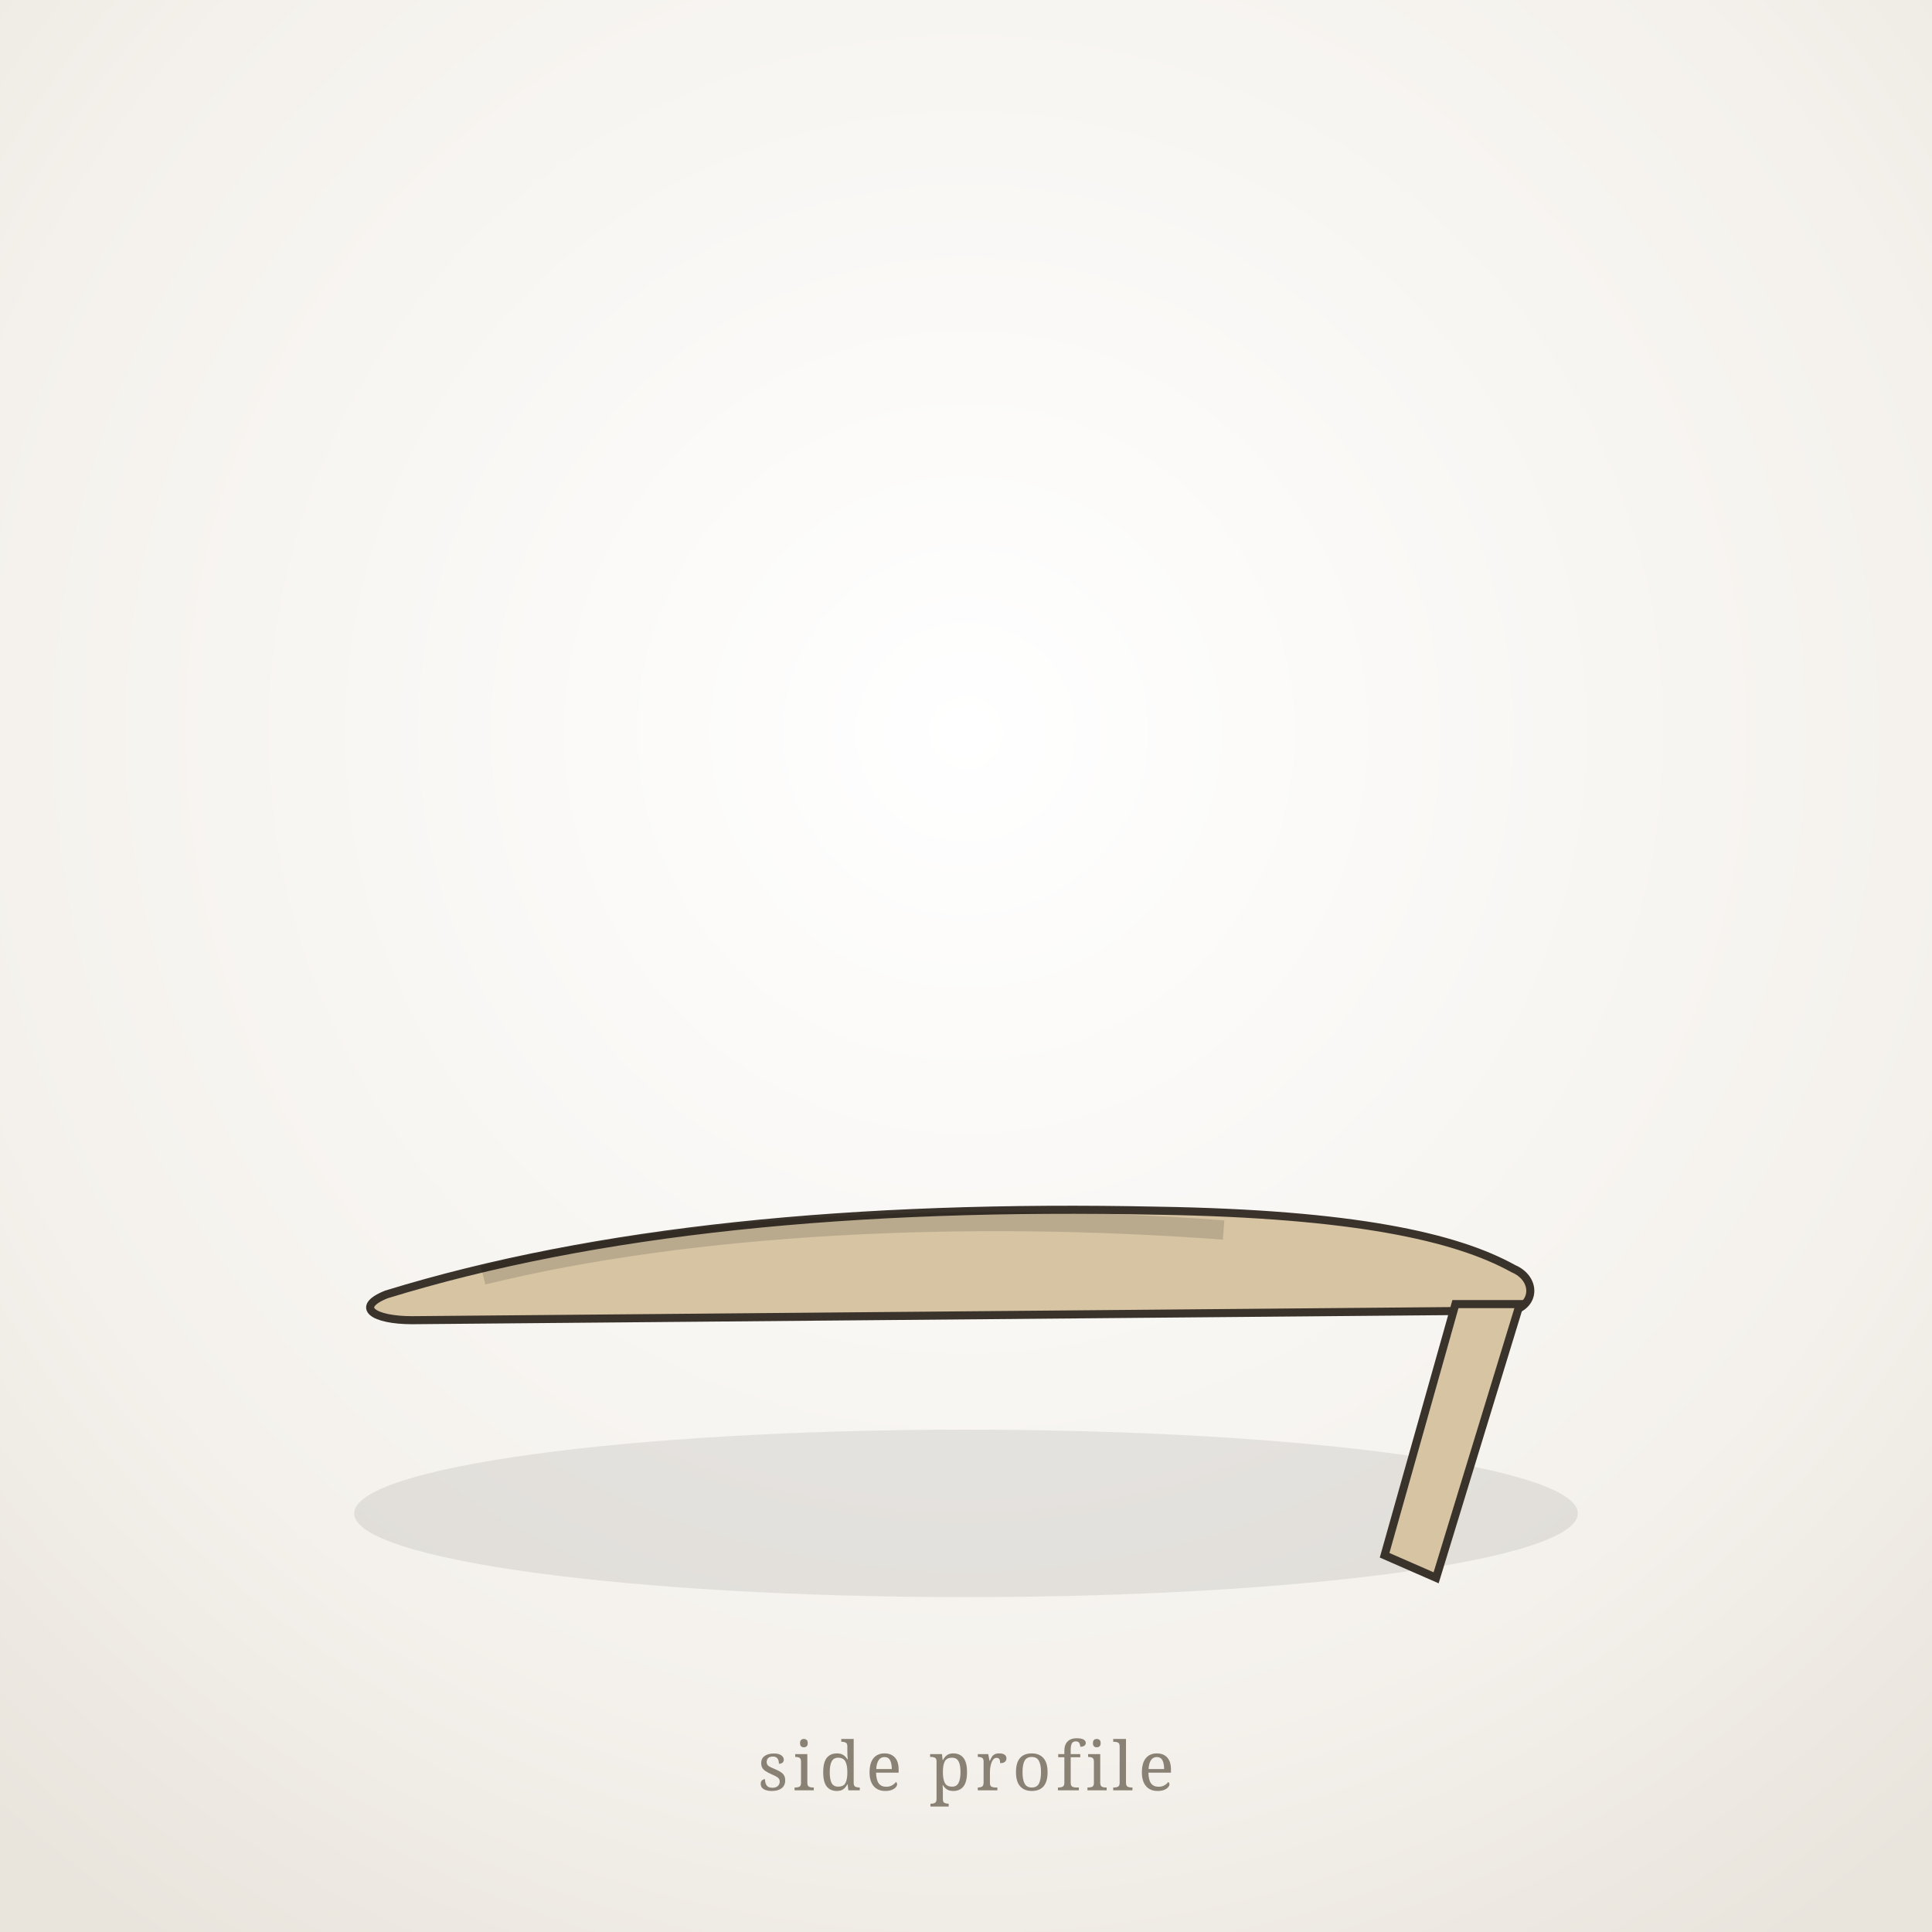
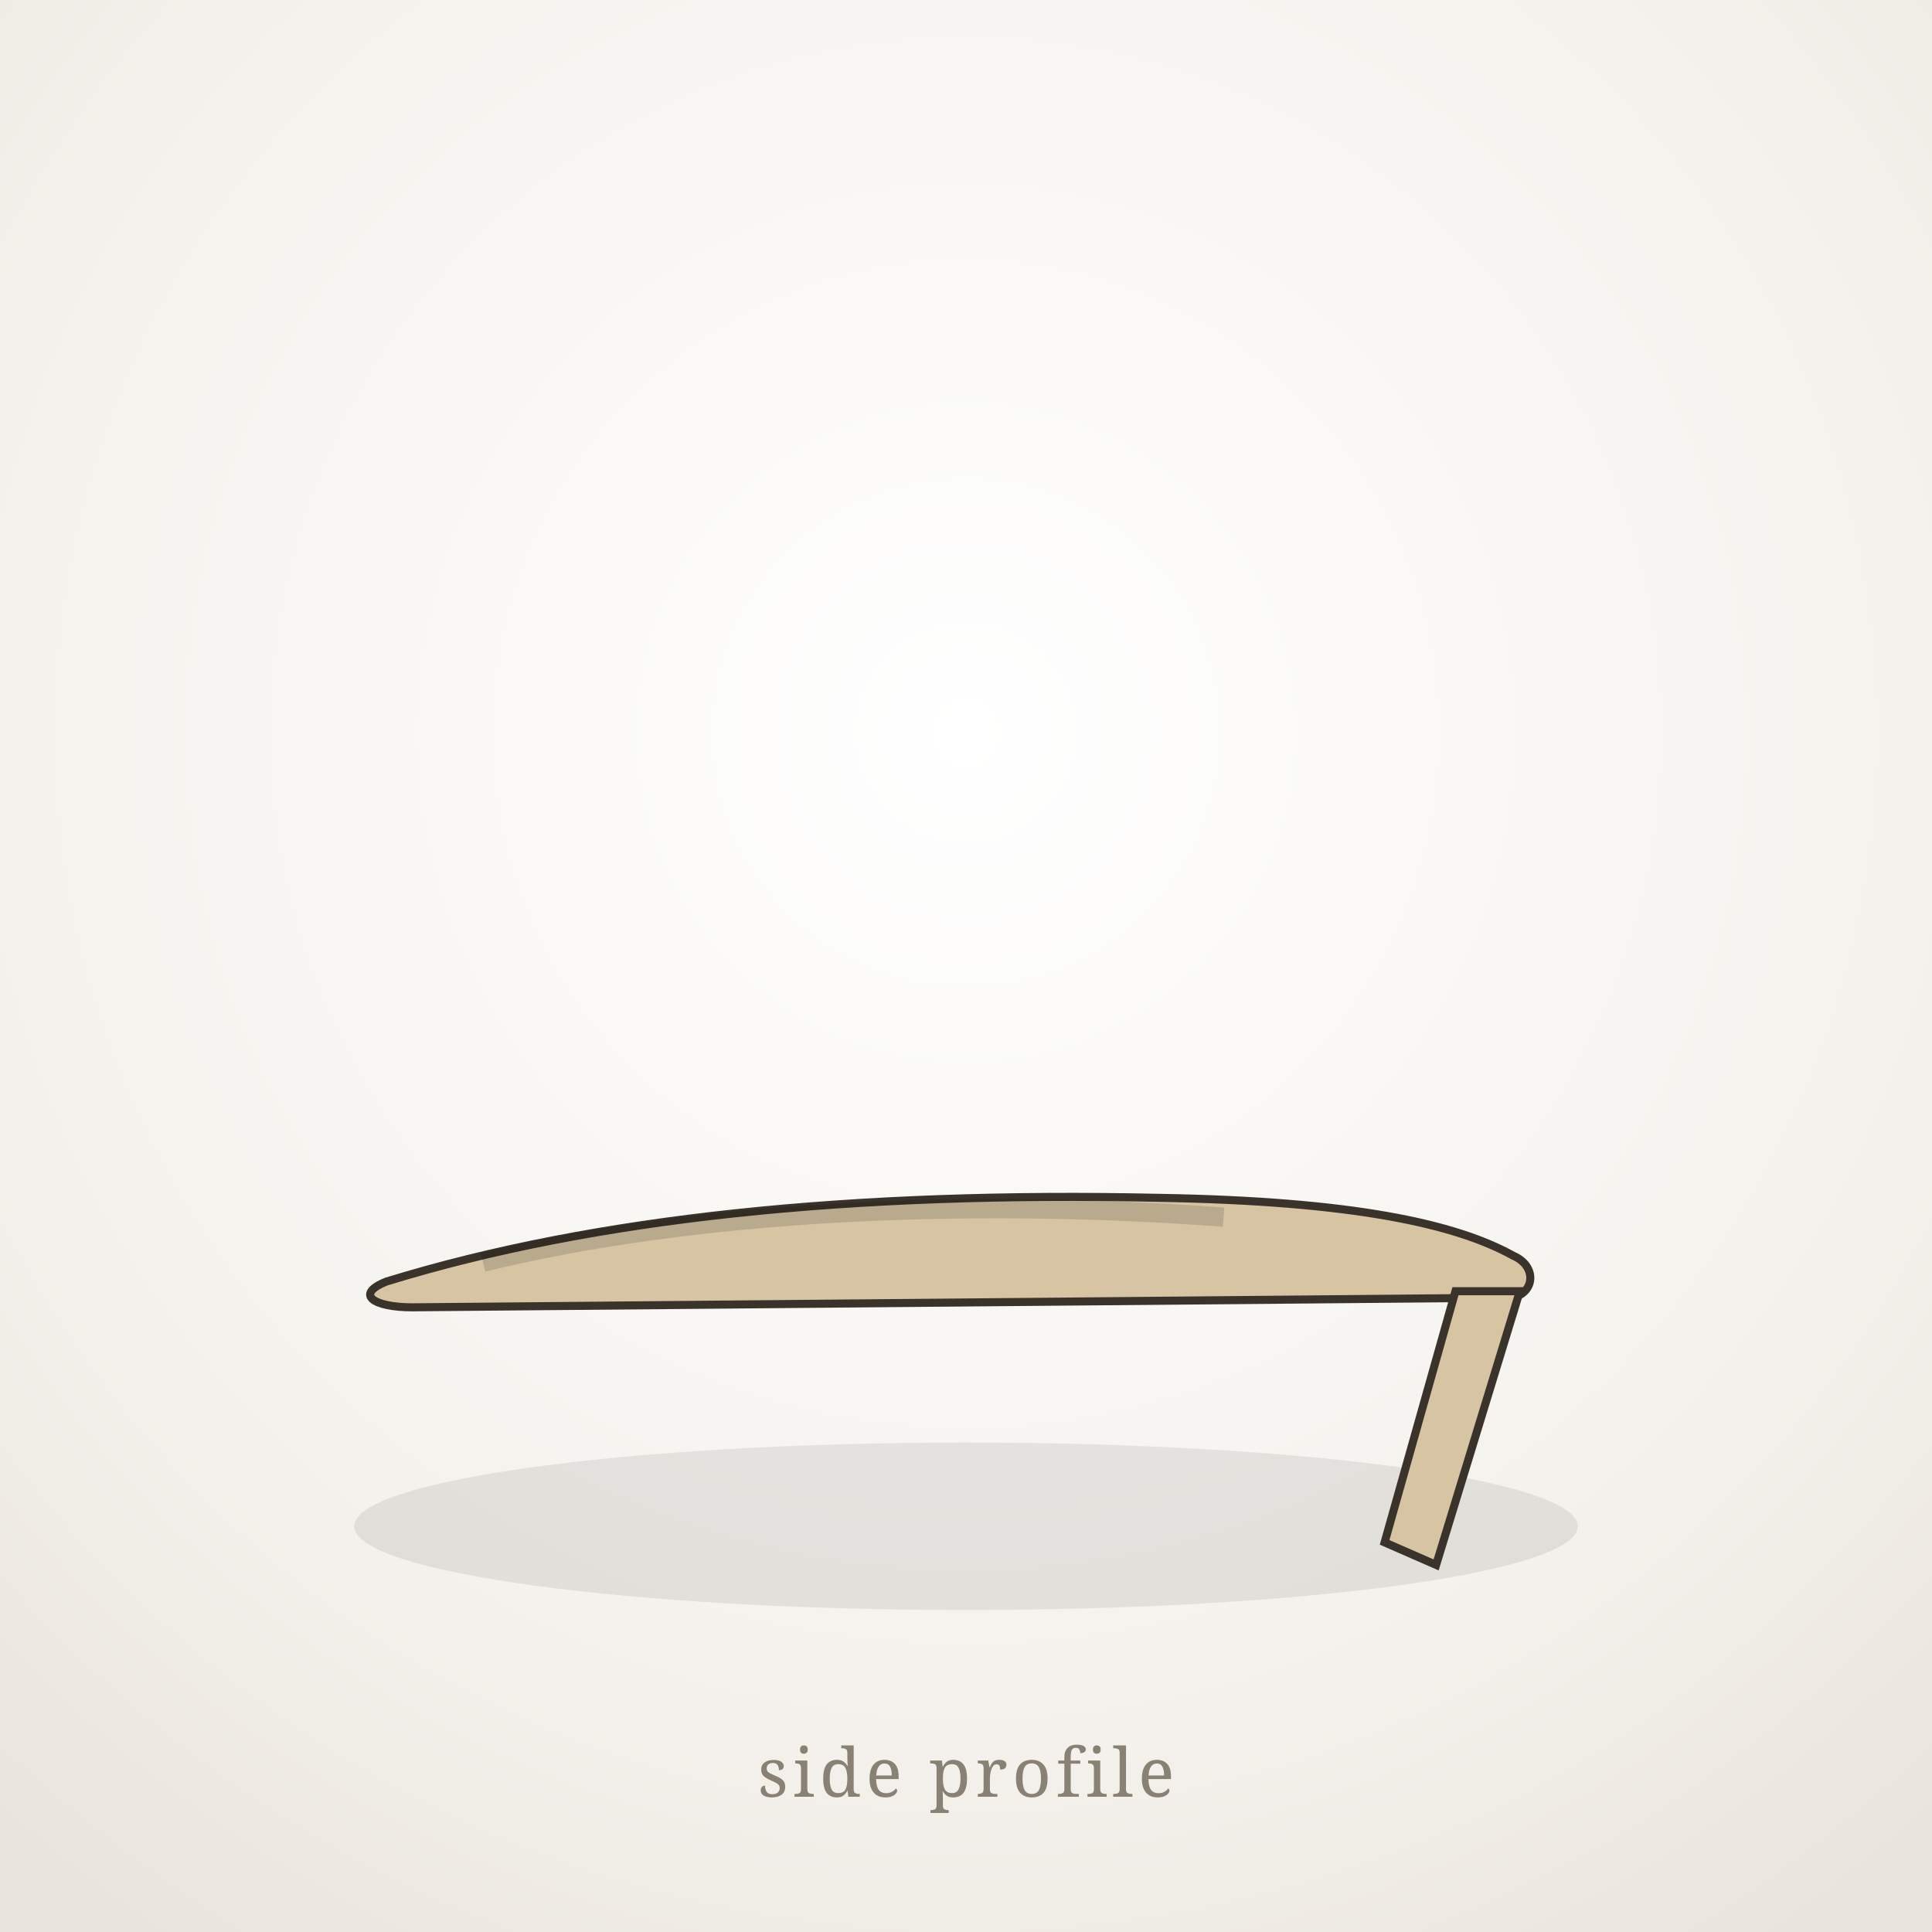
<svg xmlns="http://www.w3.org/2000/svg" viewBox="0 0 600 600" role="img" aria-label="side profile">
  <defs>
-     <radialGradient id="sweep" cx="50%" cy="38%" r="75%">
+     <radialGradient id="s" cx="50%" cy="38%" r="75%">
      <stop offset="0%" stop-color="#ffffff" />
      <stop offset="70%" stop-color="#f4f1ec" />
      <stop offset="100%" stop-color="#e9e4dc" />
    </radialGradient>
  </defs>
-   <rect width="600" height="600" fill="url(#sweep)" />
-   <ellipse cx="300" cy="470" rx="190" ry="26" fill="#000000" opacity="0.08" />
-   <g transform="translate(0,4)">
-     <path d="M120,398 C185,378 265,370 360,372 C420,373 452,380 470,390 C477,393 477,401 470,403 L128,406 C116,406 110,402 120,398 Z" fill="#D7C4A3" stroke="#3a332b" stroke-width="2.5" />
-     <path d="M452,401 L472,401 L446,486 L430,479 Z" fill="#D7C4A3" stroke="#3a332b" stroke-width="2.5" />
-     <path d="M150,392 C215,376 300,372 380,378" fill="none" stroke="#00000022" stroke-width="6" />
-   </g>
-   <text x="300" y="556" text-anchor="middle" font-family="Georgia, serif" font-size="21" fill="#8a8175" letter-spacing="1.5">side profile</text>
+   <rect width="600" height="600" fill="url(#s)" />
+   <ellipse cx="300" cy="474" rx="190" ry="26" fill="#000000" opacity="0.08" />
+   <path d="M120,398 C185,378 265,370 360,372 C420,373 452,380 470,390 C477,393 477,401 470,403 L128,406 C116,406 110,402 120,398 Z" fill="#D7C4A3" stroke="#3a332b" stroke-width="2.5" />
+   <path d="M452,401 L472,401 L446,486 L430,479 Z" fill="#D7C4A3" stroke="#3a332b" stroke-width="2.5" />
+   <path d="M150,392 C215,376 300,372 380,378" fill="none" stroke="#00000022" stroke-width="6" />
+   <text x="300" y="558" text-anchor="middle" font-family="Georgia, serif" font-size="21" fill="#8a8175" letter-spacing="1.5">side profile</text>
</svg>
